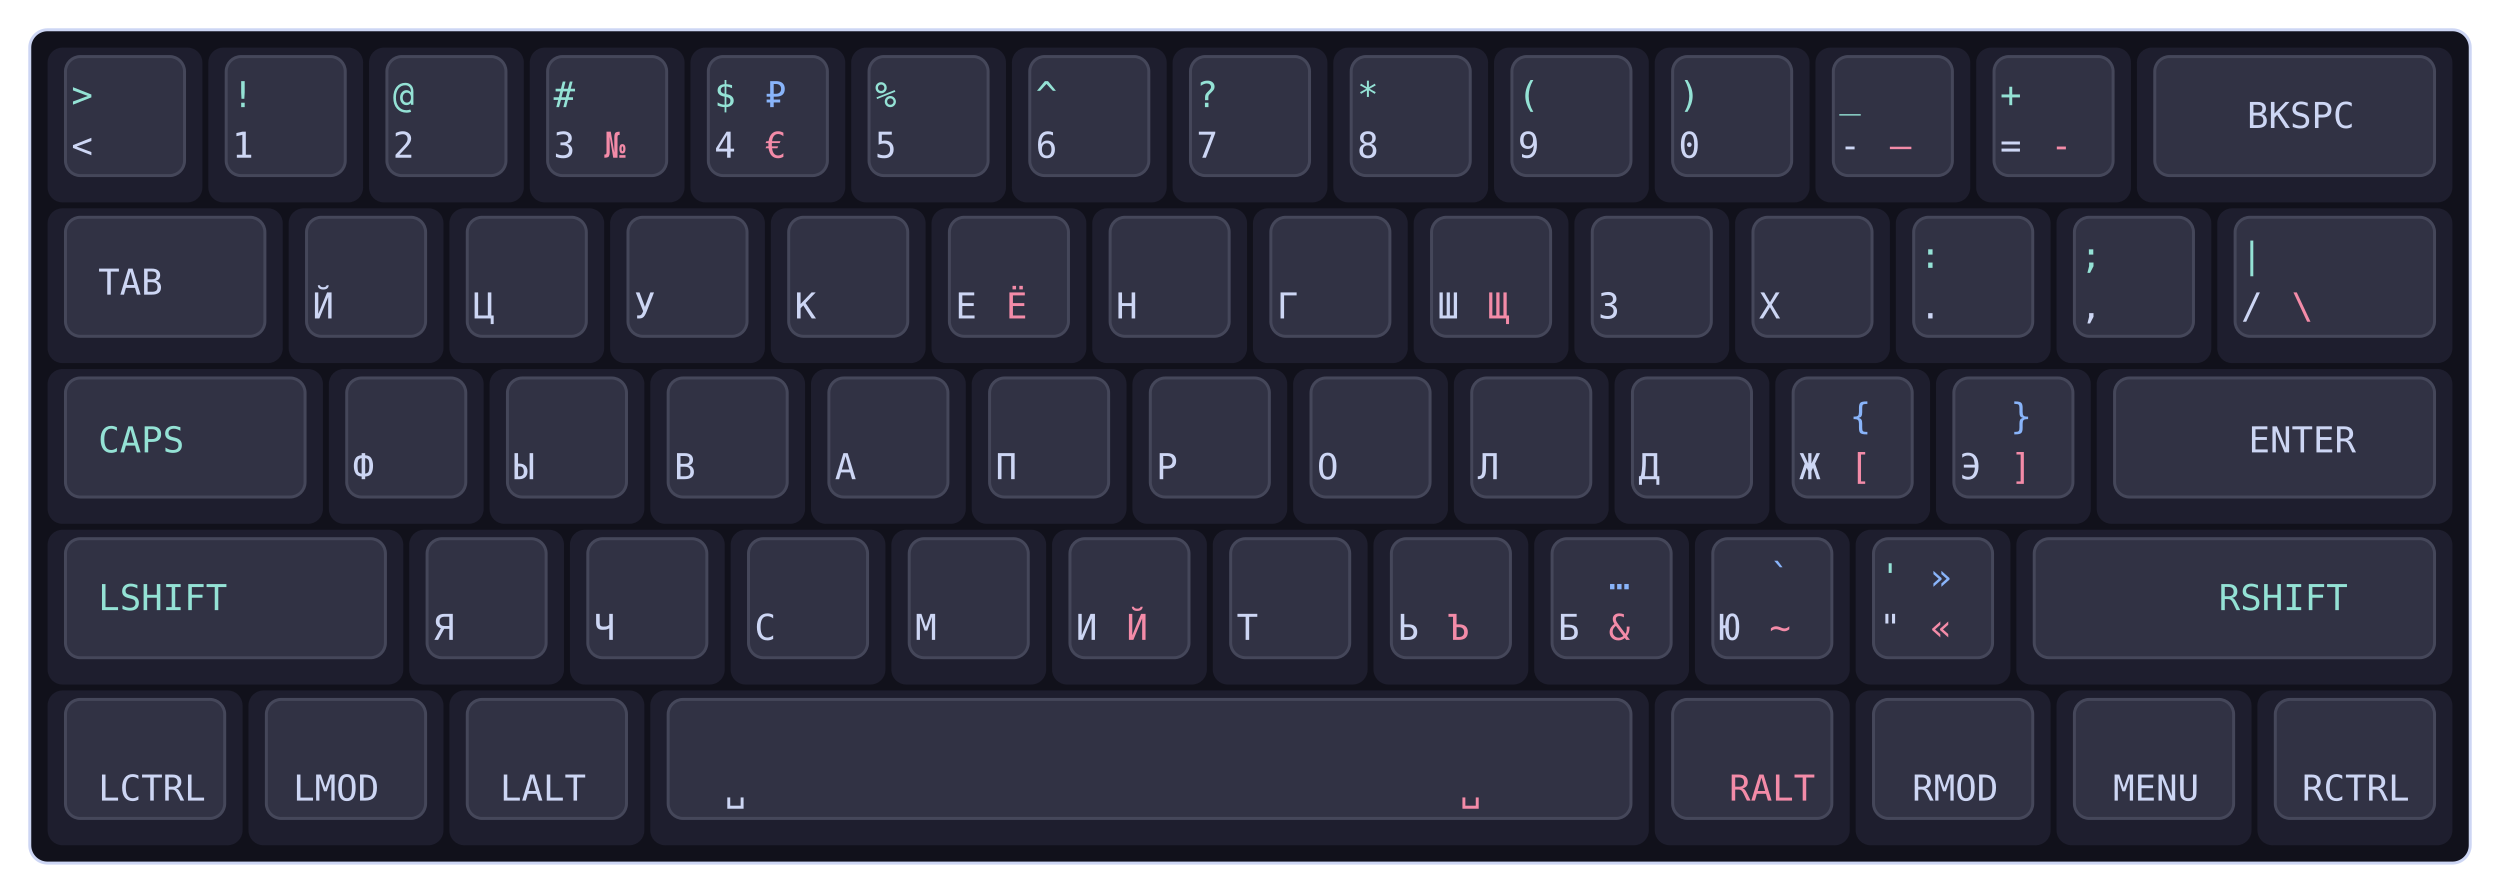
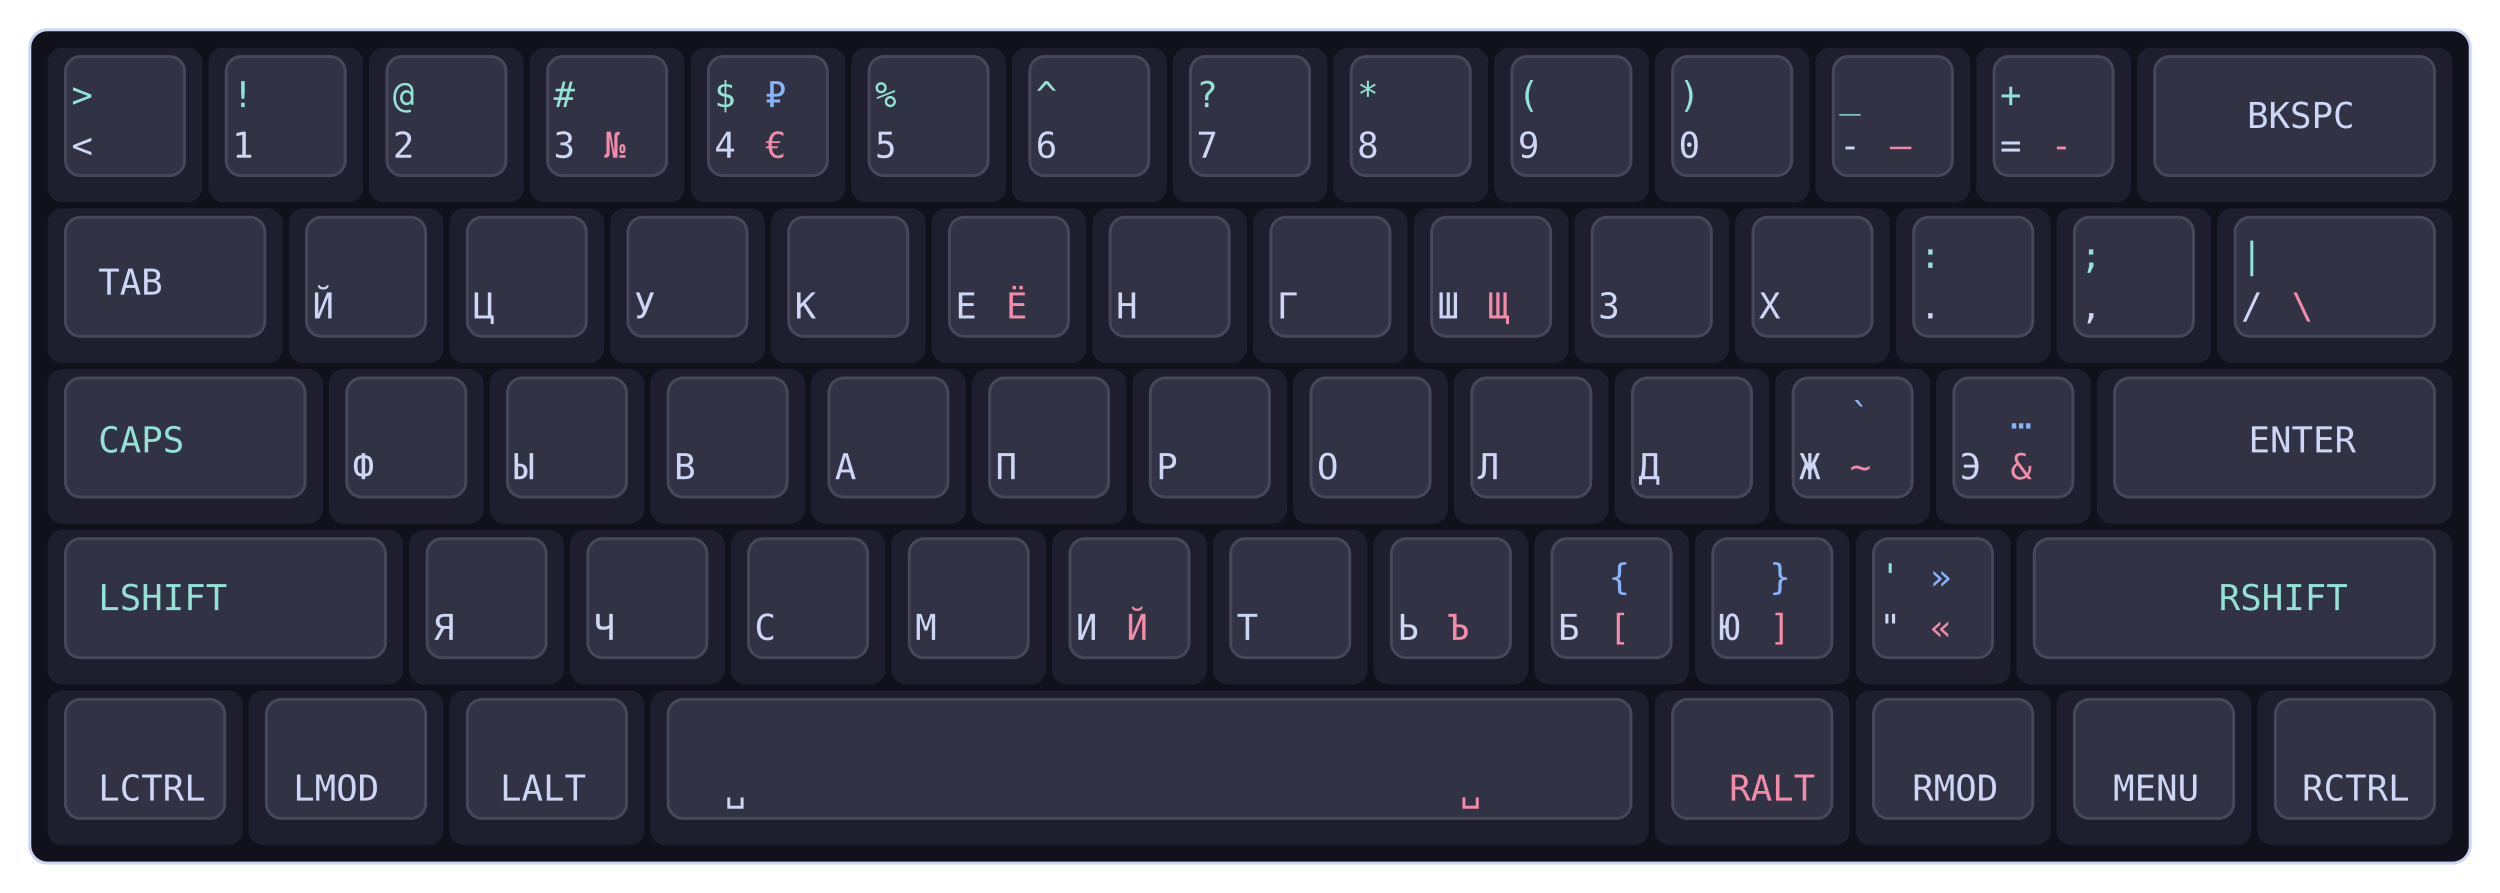
<svg xmlns="http://www.w3.org/2000/svg" width="840px" height="300px" viewBox="0 0 840 300">
  <style type="text/css">
      .keycap .outer { fill: #1e1e2e; }
      .keycap .inner { fill: #313244; stroke: #45475a; }
      .label { font: 12px monospace; }
      .label.level1 { fill: #cdd6f4; }
      .label.level2 { fill: #94e2d5; }
      .label.level3 { fill: #f38ba8; }
      .label.level4 { fill: #89b4fa; }
    </style>
  <g transform="translate(10,10)">
    <rect width="820" height="280" stroke="#cdd6f4" stroke-width="1" fill="#11111b" rx="6" />
    <g transform="translate(5,5)">
      <g class="keycap">
        <rect x="1" y="1" width="52" height="52" rx="5" class="outer" />
        <rect x="7" y="4" width="40" height="40" rx="5" class="inner" />
        <text x="9.0" y="38.0" class="label level1">&lt;</text>
        <text x="9.0" y="21.0" class="label level2">&gt;</text>
        <text x="26.0" y="38.0" class="label level3" />
        <text x="26.0" y="21.0" class="label level4" />
      </g>
      <g class="keycap">
        <rect x="55" y="1" width="52" height="52" rx="5" class="outer" />
        <rect x="61" y="4" width="40" height="40" rx="5" class="inner" />
        <text x="63.0" y="38.0" class="label level1">1</text>
        <text x="63.0" y="21.0" class="label level2">!</text>
        <text x="80.0" y="38.0" class="label level3" />
        <text x="80.0" y="21.0" class="label level4" />
      </g>
      <g class="keycap">
        <rect x="109" y="1" width="52" height="52" rx="5" class="outer" />
        <rect x="115" y="4" width="40" height="40" rx="5" class="inner" />
        <text x="117.0" y="38.0" class="label level1">2</text>
        <text x="117.0" y="21.0" class="label level2">@</text>
        <text x="134.0" y="38.0" class="label level3" />
        <text x="134.0" y="21.0" class="label level4" />
      </g>
      <g class="keycap">
        <rect x="163" y="1" width="52" height="52" rx="5" class="outer" />
        <rect x="169" y="4" width="40" height="40" rx="5" class="inner" />
        <text x="171.0" y="38.0" class="label level1">3</text>
        <text x="171.0" y="21.0" class="label level2">#</text>
        <text x="188.0" y="38.0" class="label level3">№</text>
        <text x="188.0" y="21.0" class="label level4" />
      </g>
      <g class="keycap">
        <rect x="217" y="1" width="52" height="52" rx="5" class="outer" />
        <rect x="223" y="4" width="40" height="40" rx="5" class="inner" />
        <text x="225.0" y="38.0" class="label level1">4</text>
        <text x="225.0" y="21.0" class="label level2">$</text>
        <text x="242.0" y="38.0" class="label level3">€</text>
        <text x="242.0" y="21.0" class="label level4">₽</text>
      </g>
      <g class="keycap">
        <rect x="271" y="1" width="52" height="52" rx="5" class="outer" />
        <rect x="277" y="4" width="40" height="40" rx="5" class="inner" />
        <text x="279.0" y="38.0" class="label level1">5</text>
        <text x="279.0" y="21.0" class="label level2">%</text>
        <text x="296.0" y="38.0" class="label level3" />
        <text x="296.0" y="21.0" class="label level4" />
      </g>
      <g class="keycap">
        <rect x="325" y="1" width="52" height="52" rx="5" class="outer" />
        <rect x="331" y="4" width="40" height="40" rx="5" class="inner" />
        <text x="333.0" y="38.0" class="label level1">6</text>
        <text x="333.0" y="21.0" class="label level2">^</text>
        <text x="350.0" y="38.0" class="label level3" />
        <text x="350.0" y="21.0" class="label level4" />
      </g>
      <g class="keycap">
        <rect x="379" y="1" width="52" height="52" rx="5" class="outer" />
        <rect x="385" y="4" width="40" height="40" rx="5" class="inner" />
        <text x="387.0" y="38.0" class="label level1">7</text>
        <text x="387.0" y="21.0" class="label level2">?</text>
        <text x="404.0" y="38.0" class="label level3" />
        <text x="404.0" y="21.0" class="label level4" />
      </g>
      <g class="keycap">
        <rect x="433" y="1" width="52" height="52" rx="5" class="outer" />
        <rect x="439" y="4" width="40" height="40" rx="5" class="inner" />
        <text x="441.0" y="38.0" class="label level1">8</text>
        <text x="441.0" y="21.0" class="label level2">*</text>
        <text x="458.0" y="38.0" class="label level3" />
        <text x="458.0" y="21.0" class="label level4" />
      </g>
      <g class="keycap">
        <rect x="487" y="1" width="52" height="52" rx="5" class="outer" />
        <rect x="493" y="4" width="40" height="40" rx="5" class="inner" />
        <text x="495.0" y="38.0" class="label level1">9</text>
        <text x="495.0" y="21.0" class="label level2">(</text>
        <text x="512.0" y="38.0" class="label level3" />
        <text x="512.0" y="21.0" class="label level4" />
      </g>
      <g class="keycap">
        <rect x="541" y="1" width="52" height="52" rx="5" class="outer" />
        <rect x="547" y="4" width="40" height="40" rx="5" class="inner" />
        <text x="549.0" y="38.0" class="label level1">0</text>
        <text x="549.0" y="21.0" class="label level2">)</text>
        <text x="566.0" y="38.0" class="label level3" />
        <text x="566.0" y="21.0" class="label level4" />
      </g>
      <g class="keycap">
        <rect x="595" y="1" width="52" height="52" rx="5" class="outer" />
        <rect x="601" y="4" width="40" height="40" rx="5" class="inner" />
        <text x="603.0" y="38.0" class="label level1">-</text>
        <text x="603.0" y="21.0" class="label level2">_</text>
        <text x="620.0" y="38.0" class="label level3">—</text>
        <text x="620.0" y="21.0" class="label level4" />
      </g>
      <g class="keycap">
        <rect x="649" y="1" width="52" height="52" rx="5" class="outer" />
        <rect x="655" y="4" width="40" height="40" rx="5" class="inner" />
        <text x="657.0" y="38.0" class="label level1">=</text>
        <text x="657.0" y="21.0" class="label level2">+</text>
        <text x="674.0" y="38.0" class="label level3">‐</text>
        <text x="674.0" y="21.0" class="label level4" />
      </g>
      <g class="keycap">
        <rect x="703" y="1" width="106" height="52" rx="5" class="outer" />
        <rect x="709" y="4" width="94" height="40" rx="5" class="inner" />
        <text x="740.0" y="28.0" class="label level1">BKSPC</text>
      </g>
      <g class="keycap">
        <rect x="1" y="55" width="79" height="52" rx="5" class="outer" />
        <rect x="7" y="58" width="67" height="40" rx="5" class="inner" />
        <text x="18.0" y="84.0" class="label level1">TAB</text>
      </g>
      <g class="keycap">
        <rect x="82" y="55" width="52" height="52" rx="5" class="outer" />
        <rect x="88" y="58" width="40" height="40" rx="5" class="inner" />
        <text x="90.0" y="92.0" class="label level1">Й</text>
        <text x="90.0" y="75.0" class="label level2" />
        <text x="107.0" y="92.0" class="label level3" />
        <text x="107.0" y="75.0" class="label level4" />
      </g>
      <g class="keycap">
        <rect x="136" y="55" width="52" height="52" rx="5" class="outer" />
        <rect x="142" y="58" width="40" height="40" rx="5" class="inner" />
        <text x="144.0" y="92.0" class="label level1">Ц</text>
        <text x="144.0" y="75.0" class="label level2" />
        <text x="161.0" y="92.0" class="label level3" />
        <text x="161.0" y="75.0" class="label level4" />
      </g>
      <g class="keycap">
        <rect x="190" y="55" width="52" height="52" rx="5" class="outer" />
        <rect x="196" y="58" width="40" height="40" rx="5" class="inner" />
        <text x="198.0" y="92.0" class="label level1">У</text>
        <text x="198.0" y="75.0" class="label level2" />
        <text x="215.0" y="92.0" class="label level3" />
        <text x="215.0" y="75.0" class="label level4" />
      </g>
      <g class="keycap">
        <rect x="244" y="55" width="52" height="52" rx="5" class="outer" />
        <rect x="250" y="58" width="40" height="40" rx="5" class="inner" />
        <text x="252.0" y="92.0" class="label level1">К</text>
        <text x="252.0" y="75.0" class="label level2" />
        <text x="269.0" y="92.0" class="label level3" />
        <text x="269.0" y="75.0" class="label level4" />
      </g>
      <g class="keycap">
        <rect x="298" y="55" width="52" height="52" rx="5" class="outer" />
        <rect x="304" y="58" width="40" height="40" rx="5" class="inner" />
        <text x="306.0" y="92.0" class="label level1">Е</text>
        <text x="306.0" y="75.0" class="label level2" />
        <text x="323.0" y="92.0" class="label level3">Ё</text>
        <text x="323.0" y="75.0" class="label level4" />
      </g>
      <g class="keycap">
        <rect x="352" y="55" width="52" height="52" rx="5" class="outer" />
        <rect x="358" y="58" width="40" height="40" rx="5" class="inner" />
        <text x="360.0" y="92.0" class="label level1">Н</text>
        <text x="360.0" y="75.0" class="label level2" />
        <text x="377.0" y="92.0" class="label level3" />
        <text x="377.0" y="75.0" class="label level4" />
      </g>
      <g class="keycap">
        <rect x="406" y="55" width="52" height="52" rx="5" class="outer" />
        <rect x="412" y="58" width="40" height="40" rx="5" class="inner" />
        <text x="414.0" y="92.0" class="label level1">Г</text>
        <text x="414.0" y="75.0" class="label level2" />
        <text x="431.0" y="92.0" class="label level3" />
        <text x="431.0" y="75.0" class="label level4" />
      </g>
      <g class="keycap">
        <rect x="460" y="55" width="52" height="52" rx="5" class="outer" />
        <rect x="466" y="58" width="40" height="40" rx="5" class="inner" />
        <text x="468.0" y="92.0" class="label level1">Ш</text>
        <text x="468.0" y="75.0" class="label level2" />
        <text x="485.0" y="92.0" class="label level3">Щ</text>
        <text x="485.0" y="75.0" class="label level4" />
      </g>
      <g class="keycap">
        <rect x="514" y="55" width="52" height="52" rx="5" class="outer" />
        <rect x="520" y="58" width="40" height="40" rx="5" class="inner" />
        <text x="522.0" y="92.0" class="label level1">З</text>
        <text x="522.0" y="75.0" class="label level2" />
        <text x="539.0" y="92.0" class="label level3" />
        <text x="539.0" y="75.0" class="label level4" />
      </g>
      <g class="keycap">
        <rect x="568" y="55" width="52" height="52" rx="5" class="outer" />
        <rect x="574" y="58" width="40" height="40" rx="5" class="inner" />
        <text x="576.0" y="92.0" class="label level1">Х</text>
        <text x="576.0" y="75.0" class="label level2" />
        <text x="593.0" y="92.0" class="label level3" />
        <text x="593.0" y="75.0" class="label level4" />
      </g>
      <g class="keycap">
        <rect x="622" y="55" width="52" height="52" rx="5" class="outer" />
        <rect x="628" y="58" width="40" height="40" rx="5" class="inner" />
        <text x="630.0" y="92.0" class="label level1">.</text>
        <text x="630.0" y="75.0" class="label level2">:</text>
        <text x="647.0" y="92.0" class="label level3" />
        <text x="647.0" y="75.0" class="label level4" />
      </g>
      <g class="keycap">
        <rect x="676" y="55" width="52" height="52" rx="5" class="outer" />
        <rect x="682" y="58" width="40" height="40" rx="5" class="inner" />
        <text x="684.0" y="92.0" class="label level1">,</text>
        <text x="684.0" y="75.0" class="label level2">;</text>
        <text x="701.0" y="92.0" class="label level3" />
        <text x="701.0" y="75.0" class="label level4" />
      </g>
      <g class="keycap">
        <rect x="730" y="55" width="79" height="52" rx="5" class="outer" />
        <rect x="736" y="58" width="67" height="40" rx="5" class="inner" />
        <text x="738.0" y="92.0" class="label level1">/</text>
        <text x="738.0" y="75.0" class="label level2">|</text>
        <text x="755.0" y="92.0" class="label level3">\</text>
        <text x="755.0" y="75.0" class="label level4" />
      </g>
      <g class="keycap">
        <rect x="1" y="109" width="92.5" height="52" rx="5" class="outer" />
        <rect x="7" y="112" width="80.5" height="40" rx="5" class="inner" />
        <text x="18.0" y="137.0" class="label level2">CAPS</text>
      </g>
      <g class="keycap">
        <rect x="95.5" y="109" width="52" height="52" rx="5" class="outer" />
        <rect x="101.5" y="112" width="40" height="40" rx="5" class="inner" />
        <text x="103.5" y="146.0" class="label level1">Ф</text>
        <text x="103.5" y="129.0" class="label level2" />
        <text x="120.5" y="146.0" class="label level3" />
        <text x="120.5" y="129.0" class="label level4" />
      </g>
      <g class="keycap">
        <rect x="149.5" y="109" width="52" height="52" rx="5" class="outer" />
        <rect x="155.5" y="112" width="40" height="40" rx="5" class="inner" />
        <text x="157.5" y="146.0" class="label level1">Ы</text>
        <text x="157.5" y="129.0" class="label level2" />
        <text x="174.5" y="146.0" class="label level3" />
        <text x="174.5" y="129.0" class="label level4" />
      </g>
      <g class="keycap">
        <rect x="203.5" y="109" width="52" height="52" rx="5" class="outer" />
        <rect x="209.5" y="112" width="40" height="40" rx="5" class="inner" />
        <text x="211.5" y="146.0" class="label level1">В</text>
        <text x="211.5" y="129.0" class="label level2" />
        <text x="228.5" y="146.0" class="label level3" />
        <text x="228.5" y="129.0" class="label level4" />
      </g>
      <g class="keycap">
        <rect x="257.5" y="109" width="52" height="52" rx="5" class="outer" />
        <rect x="263.5" y="112" width="40" height="40" rx="5" class="inner" />
        <text x="265.5" y="146.0" class="label level1">А</text>
        <text x="265.5" y="129.0" class="label level2" />
        <text x="282.5" y="146.0" class="label level3" />
        <text x="282.5" y="129.0" class="label level4" />
      </g>
      <g class="keycap">
        <rect x="311.5" y="109" width="52" height="52" rx="5" class="outer" />
        <rect x="317.5" y="112" width="40" height="40" rx="5" class="inner" />
        <text x="319.5" y="146.0" class="label level1">П</text>
        <text x="319.5" y="129.0" class="label level2" />
        <text x="336.5" y="146.0" class="label level3" />
        <text x="336.5" y="129.0" class="label level4" />
      </g>
      <g class="keycap">
        <rect x="365.5" y="109" width="52" height="52" rx="5" class="outer" />
        <rect x="371.5" y="112" width="40" height="40" rx="5" class="inner" />
        <text x="373.5" y="146.0" class="label level1">Р</text>
        <text x="373.5" y="129.0" class="label level2" />
        <text x="390.5" y="146.0" class="label level3" />
        <text x="390.5" y="129.0" class="label level4" />
      </g>
      <g class="keycap">
        <rect x="419.5" y="109" width="52" height="52" rx="5" class="outer" />
        <rect x="425.5" y="112" width="40" height="40" rx="5" class="inner" />
        <text x="427.5" y="146.0" class="label level1">О</text>
        <text x="427.5" y="129.0" class="label level2" />
        <text x="444.5" y="146.0" class="label level3" />
        <text x="444.5" y="129.0" class="label level4" />
      </g>
      <g class="keycap">
        <rect x="473.5" y="109" width="52" height="52" rx="5" class="outer" />
        <rect x="479.5" y="112" width="40" height="40" rx="5" class="inner" />
        <text x="481.5" y="146.0" class="label level1">Л</text>
        <text x="481.5" y="129.0" class="label level2" />
        <text x="498.5" y="146.0" class="label level3" />
        <text x="498.5" y="129.0" class="label level4" />
      </g>
      <g class="keycap">
        <rect x="527.5" y="109" width="52" height="52" rx="5" class="outer" />
        <rect x="533.5" y="112" width="40" height="40" rx="5" class="inner" />
        <text x="535.5" y="146.0" class="label level1">Д</text>
        <text x="535.5" y="129.0" class="label level2" />
        <text x="552.5" y="146.0" class="label level3" />
        <text x="552.5" y="129.0" class="label level4" />
      </g>
      <g class="keycap">
        <rect x="581.5" y="109" width="52" height="52" rx="5" class="outer" />
        <rect x="587.5" y="112" width="40" height="40" rx="5" class="inner" />
        <text x="589.5" y="146.0" class="label level1">Ж</text>
        <text x="589.5" y="129.0" class="label level2" />
-         <text x="606.5" y="146.0" class="label level3">[</text>
-         <text x="606.5" y="129.0" class="label level4">{</text>
+         <text x="606.5" y="146.0" class="label level3">~</text>
+         <text x="606.5" y="129.0" class="label level4">`</text>
      </g>
      <g class="keycap">
        <rect x="635.5" y="109" width="52" height="52" rx="5" class="outer" />
        <rect x="641.5" y="112" width="40" height="40" rx="5" class="inner" />
        <text x="643.5" y="146.0" class="label level1">Э</text>
        <text x="643.5" y="129.0" class="label level2" />
-         <text x="660.5" y="146.0" class="label level3">]</text>
-         <text x="660.5" y="129.0" class="label level4">}</text>
+         <text x="660.5" y="146.0" class="label level3">&amp;</text>
+         <text x="660.5" y="129.0" class="label level4">…</text>
      </g>
      <g class="keycap">
        <rect x="689.5" y="109" width="119.5" height="52" rx="5" class="outer" />
        <rect x="695.5" y="112" width="107.5" height="40" rx="5" class="inner" />
        <text x="740.5" y="137.0" class="label level1">ENTER</text>
      </g>
      <g class="keycap">
        <rect x="1" y="163" width="119.5" height="52" rx="5" class="outer" />
        <rect x="7" y="166" width="107.5" height="40" rx="5" class="inner" />
        <text x="18.0" y="190.0" class="label level2">LSHIFT</text>
      </g>
      <g class="keycap">
        <rect x="122.5" y="163" width="52" height="52" rx="5" class="outer" />
        <rect x="128.5" y="166" width="40" height="40" rx="5" class="inner" />
        <text x="130.5" y="200.0" class="label level1">Я</text>
        <text x="130.5" y="183.0" class="label level2" />
        <text x="147.5" y="200.0" class="label level3" />
        <text x="147.5" y="183.0" class="label level4" />
      </g>
      <g class="keycap">
        <rect x="176.5" y="163" width="52" height="52" rx="5" class="outer" />
        <rect x="182.5" y="166" width="40" height="40" rx="5" class="inner" />
        <text x="184.5" y="200.0" class="label level1">Ч</text>
        <text x="184.5" y="183.0" class="label level2" />
        <text x="201.5" y="200.0" class="label level3" />
        <text x="201.5" y="183.0" class="label level4" />
      </g>
      <g class="keycap">
        <rect x="230.5" y="163" width="52" height="52" rx="5" class="outer" />
        <rect x="236.5" y="166" width="40" height="40" rx="5" class="inner" />
        <text x="238.5" y="200.0" class="label level1">С</text>
        <text x="238.5" y="183.0" class="label level2" />
        <text x="255.5" y="200.0" class="label level3" />
        <text x="255.5" y="183.0" class="label level4" />
      </g>
      <g class="keycap">
        <rect x="284.5" y="163" width="52" height="52" rx="5" class="outer" />
        <rect x="290.5" y="166" width="40" height="40" rx="5" class="inner" />
        <text x="292.5" y="200.0" class="label level1">М</text>
        <text x="292.5" y="183.0" class="label level2" />
        <text x="309.5" y="200.0" class="label level3" />
        <text x="309.5" y="183.0" class="label level4" />
      </g>
      <g class="keycap">
        <rect x="338.5" y="163" width="52" height="52" rx="5" class="outer" />
        <rect x="344.5" y="166" width="40" height="40" rx="5" class="inner" />
        <text x="346.5" y="200.0" class="label level1">И</text>
        <text x="346.5" y="183.0" class="label level2" />
        <text x="363.5" y="200.0" class="label level3">Й</text>
        <text x="363.5" y="183.0" class="label level4" />
      </g>
      <g class="keycap">
        <rect x="392.5" y="163" width="52" height="52" rx="5" class="outer" />
        <rect x="398.5" y="166" width="40" height="40" rx="5" class="inner" />
        <text x="400.5" y="200.0" class="label level1">Т</text>
        <text x="400.5" y="183.0" class="label level2" />
        <text x="417.5" y="200.0" class="label level3" />
        <text x="417.5" y="183.0" class="label level4" />
      </g>
      <g class="keycap">
        <rect x="446.5" y="163" width="52" height="52" rx="5" class="outer" />
        <rect x="452.5" y="166" width="40" height="40" rx="5" class="inner" />
        <text x="454.5" y="200.0" class="label level1">Ь</text>
        <text x="454.5" y="183.0" class="label level2" />
        <text x="471.5" y="200.0" class="label level3">Ъ</text>
        <text x="471.5" y="183.0" class="label level4" />
      </g>
      <g class="keycap">
        <rect x="500.5" y="163" width="52" height="52" rx="5" class="outer" />
        <rect x="506.5" y="166" width="40" height="40" rx="5" class="inner" />
        <text x="508.5" y="200.0" class="label level1">Б</text>
        <text x="508.5" y="183.0" class="label level2" />
-         <text x="525.5" y="200.0" class="label level3">&amp;</text>
-         <text x="525.5" y="183.0" class="label level4">…</text>
+         <text x="525.5" y="200.0" class="label level3">[</text>
+         <text x="525.5" y="183.0" class="label level4">{</text>
      </g>
      <g class="keycap">
        <rect x="554.5" y="163" width="52" height="52" rx="5" class="outer" />
        <rect x="560.5" y="166" width="40" height="40" rx="5" class="inner" />
        <text x="562.5" y="200.0" class="label level1">Ю</text>
        <text x="562.5" y="183.0" class="label level2" />
-         <text x="579.5" y="200.0" class="label level3">~</text>
-         <text x="579.5" y="183.0" class="label level4">`</text>
+         <text x="579.5" y="200.0" class="label level3">]</text>
+         <text x="579.5" y="183.0" class="label level4">}</text>
      </g>
      <g class="keycap">
        <rect x="608.5" y="163" width="52" height="52" rx="5" class="outer" />
        <rect x="614.5" y="166" width="40" height="40" rx="5" class="inner" />
        <text x="616.5" y="200.0" class="label level1">"</text>
        <text x="616.5" y="183.0" class="label level2">'</text>
        <text x="633.5" y="200.0" class="label level3">«</text>
        <text x="633.5" y="183.0" class="label level4">»</text>
      </g>
      <g class="keycap">
        <rect x="662.5" y="163" width="146.5" height="52" rx="5" class="outer" />
        <rect x="668.5" y="166" width="134.5" height="40" rx="5" class="inner" />
        <text x="730.5" y="190.0" class="label level2">RSHIFT</text>
      </g>
      <g class="keycap">
        <rect x="1" y="217" width="65.5" height="52" rx="5" class="outer" />
        <rect x="7" y="220" width="53.5" height="40" rx="5" class="inner" />
        <text x="18.0" y="254.0" class="label level1">LCTRL</text>
      </g>
      <g class="keycap">
        <rect x="68.5" y="217" width="65.5" height="52" rx="5" class="outer" />
        <rect x="74.5" y="220" width="53.5" height="40" rx="5" class="inner" />
        <text x="83.5" y="254.0" class="label level1">LMOD</text>
      </g>
      <g class="keycap">
        <rect x="136" y="217" width="65.5" height="52" rx="5" class="outer" />
        <rect x="142" y="220" width="53.5" height="40" rx="5" class="inner" />
        <text x="153.0" y="254.0" class="label level1">LALT</text>
      </g>
      <g class="keycap">
        <rect x="203.5" y="217" width="335.5" height="52" rx="5" class="outer" />
        <rect x="209.5" y="220" width="323.5" height="40" rx="5" class="inner" />
        <text x="228.5" y="254.0" class="label level1">␣</text>
        <text x="228.5" y="237.0" class="label level2" />
        <text x="475.5" y="254.0" class="label level3">␣</text>
        <text x="475.5" y="237.0" class="label level4" />
      </g>
      <g class="keycap">
        <rect x="541" y="217" width="65.5" height="52" rx="5" class="outer" />
        <rect x="547" y="220" width="53.5" height="40" rx="5" class="inner" />
        <text x="566.0" y="254.0" class="label level3">RALT</text>
      </g>
      <g class="keycap">
        <rect x="608.5" y="217" width="65.5" height="52" rx="5" class="outer" />
        <rect x="614.5" y="220" width="53.5" height="40" rx="5" class="inner" />
        <text x="627.5" y="254.0" class="label level1">RMOD</text>
      </g>
      <g class="keycap">
        <rect x="676" y="217" width="65.5" height="52" rx="5" class="outer" />
        <rect x="682" y="220" width="53.5" height="40" rx="5" class="inner" />
        <text x="695.0" y="254.0" class="label level1">MENU</text>
      </g>
      <g class="keycap">
        <rect x="743.5" y="217" width="65.5" height="52" rx="5" class="outer" />
        <rect x="749.5" y="220" width="53.5" height="40" rx="5" class="inner" />
        <text x="758.5" y="254.0" class="label level1">RCTRL</text>
      </g>
    </g>
  </g>
</svg>
